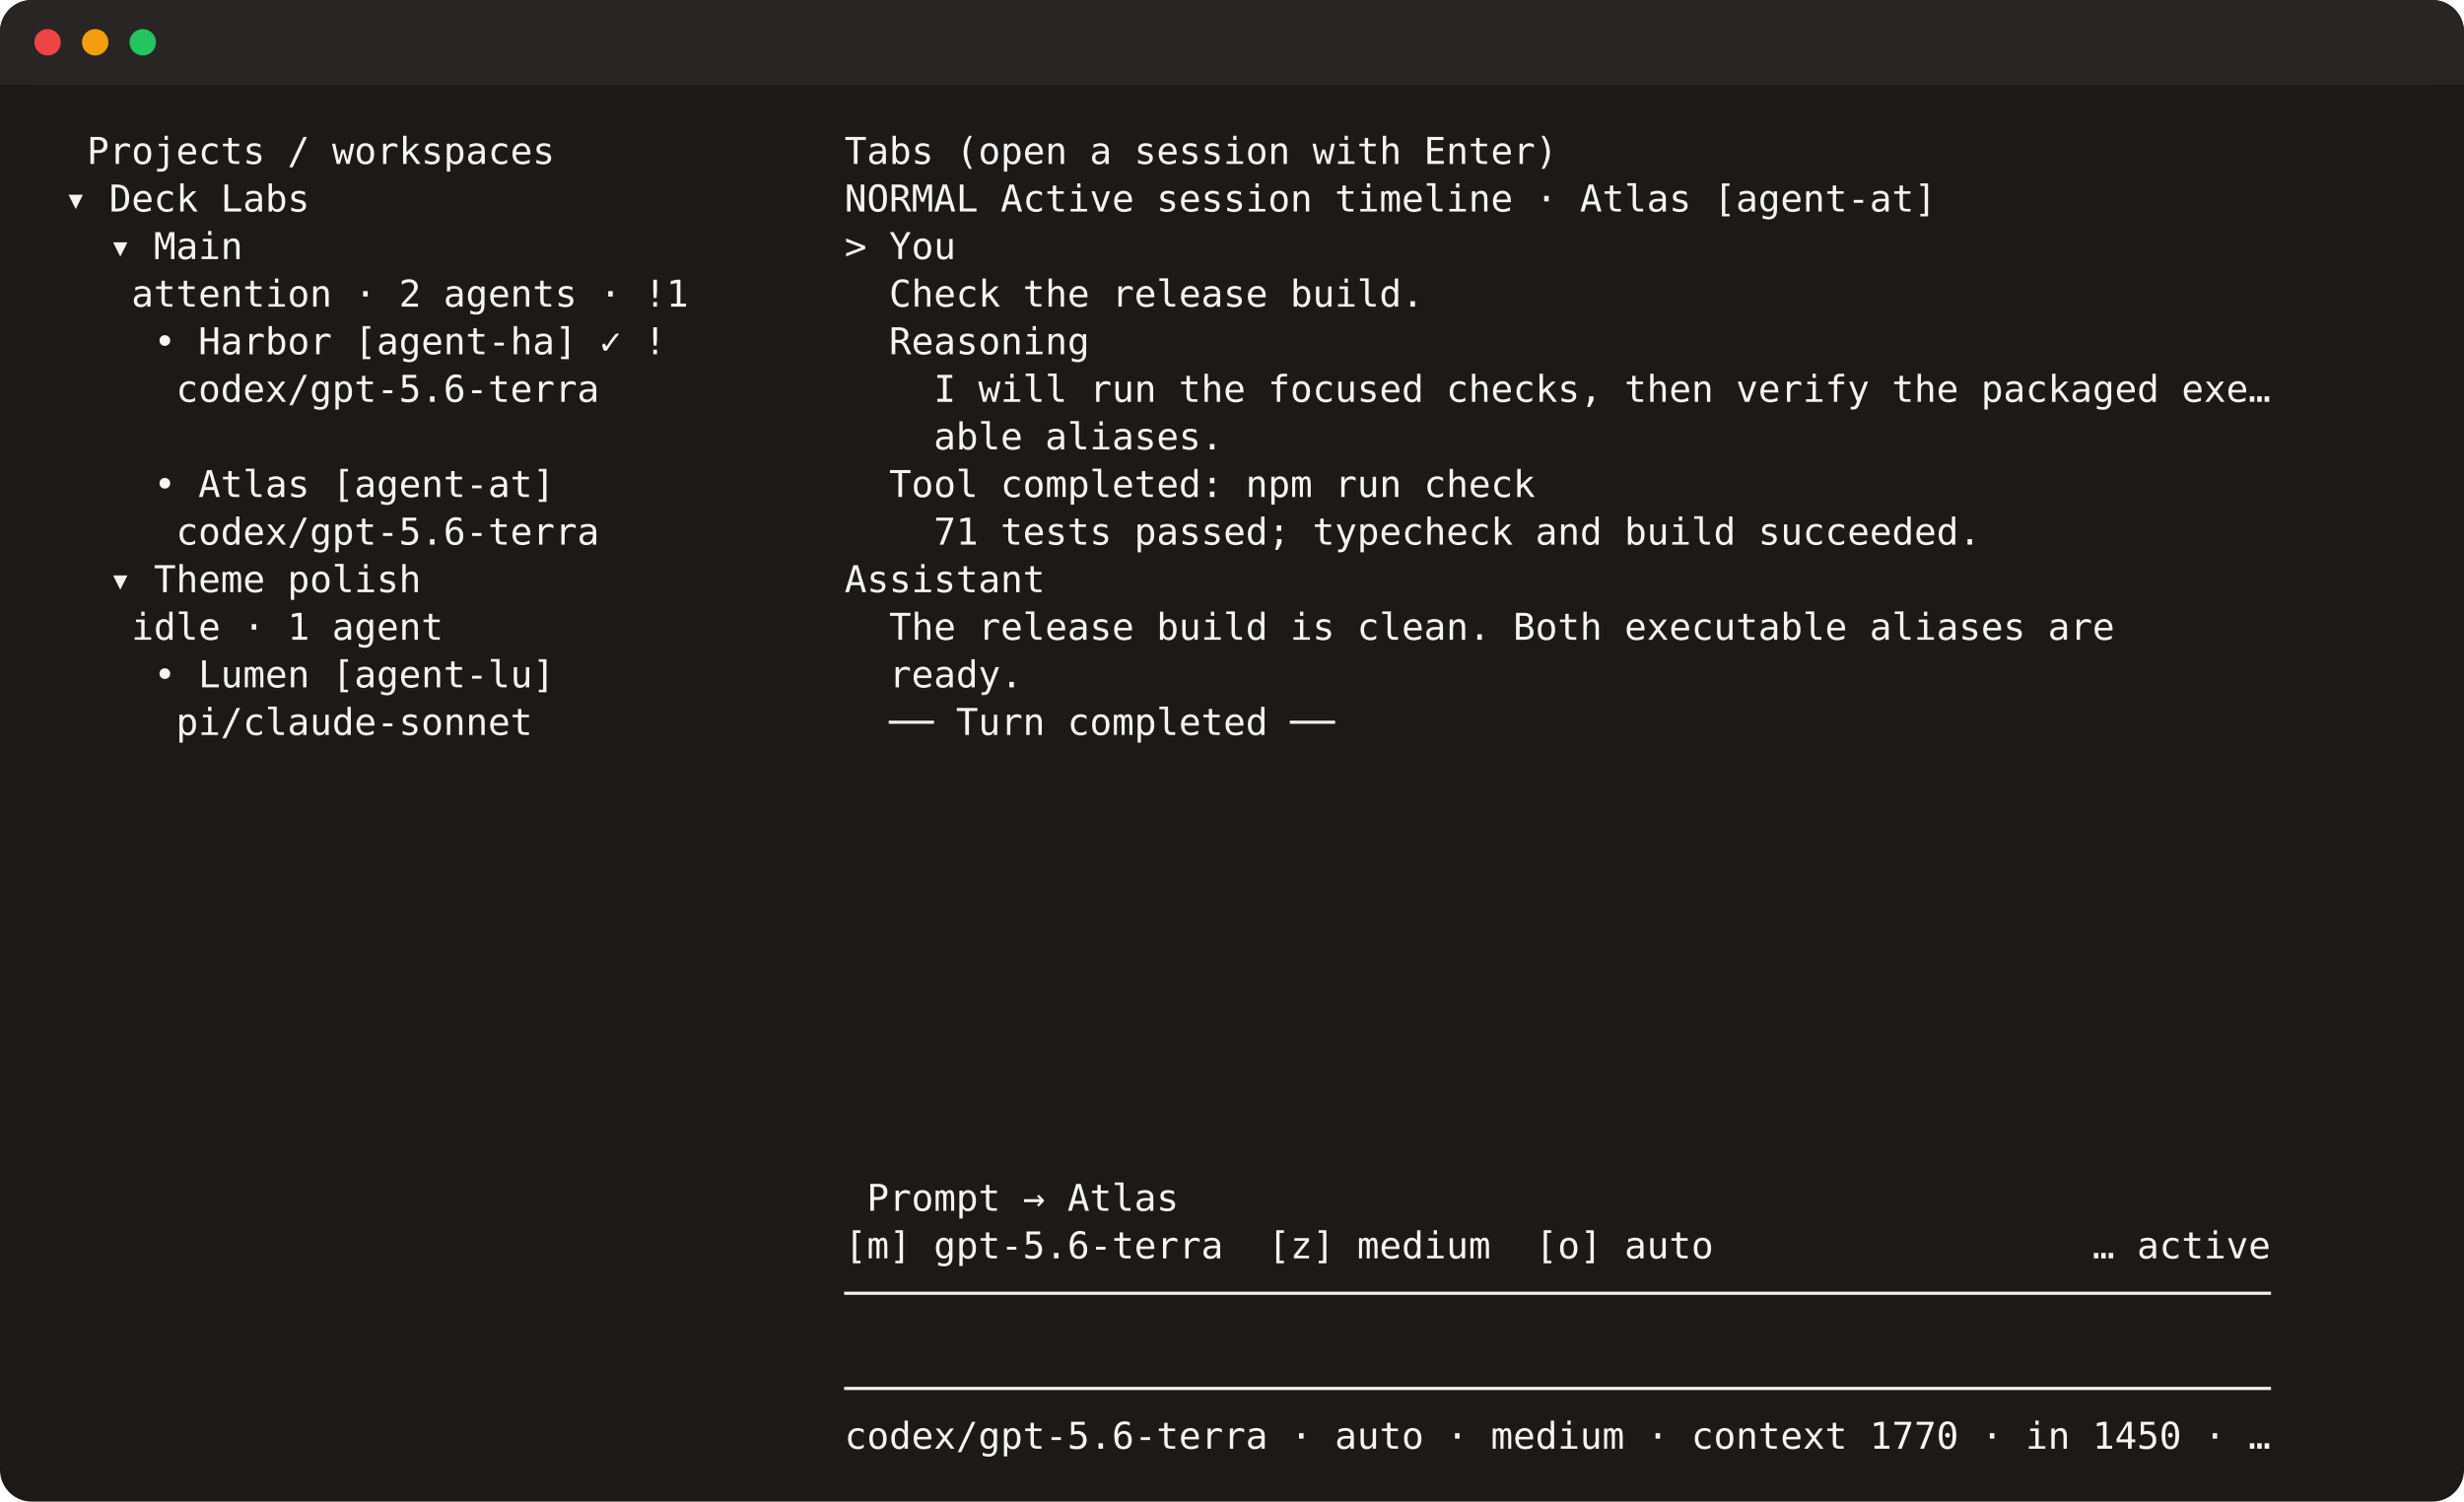
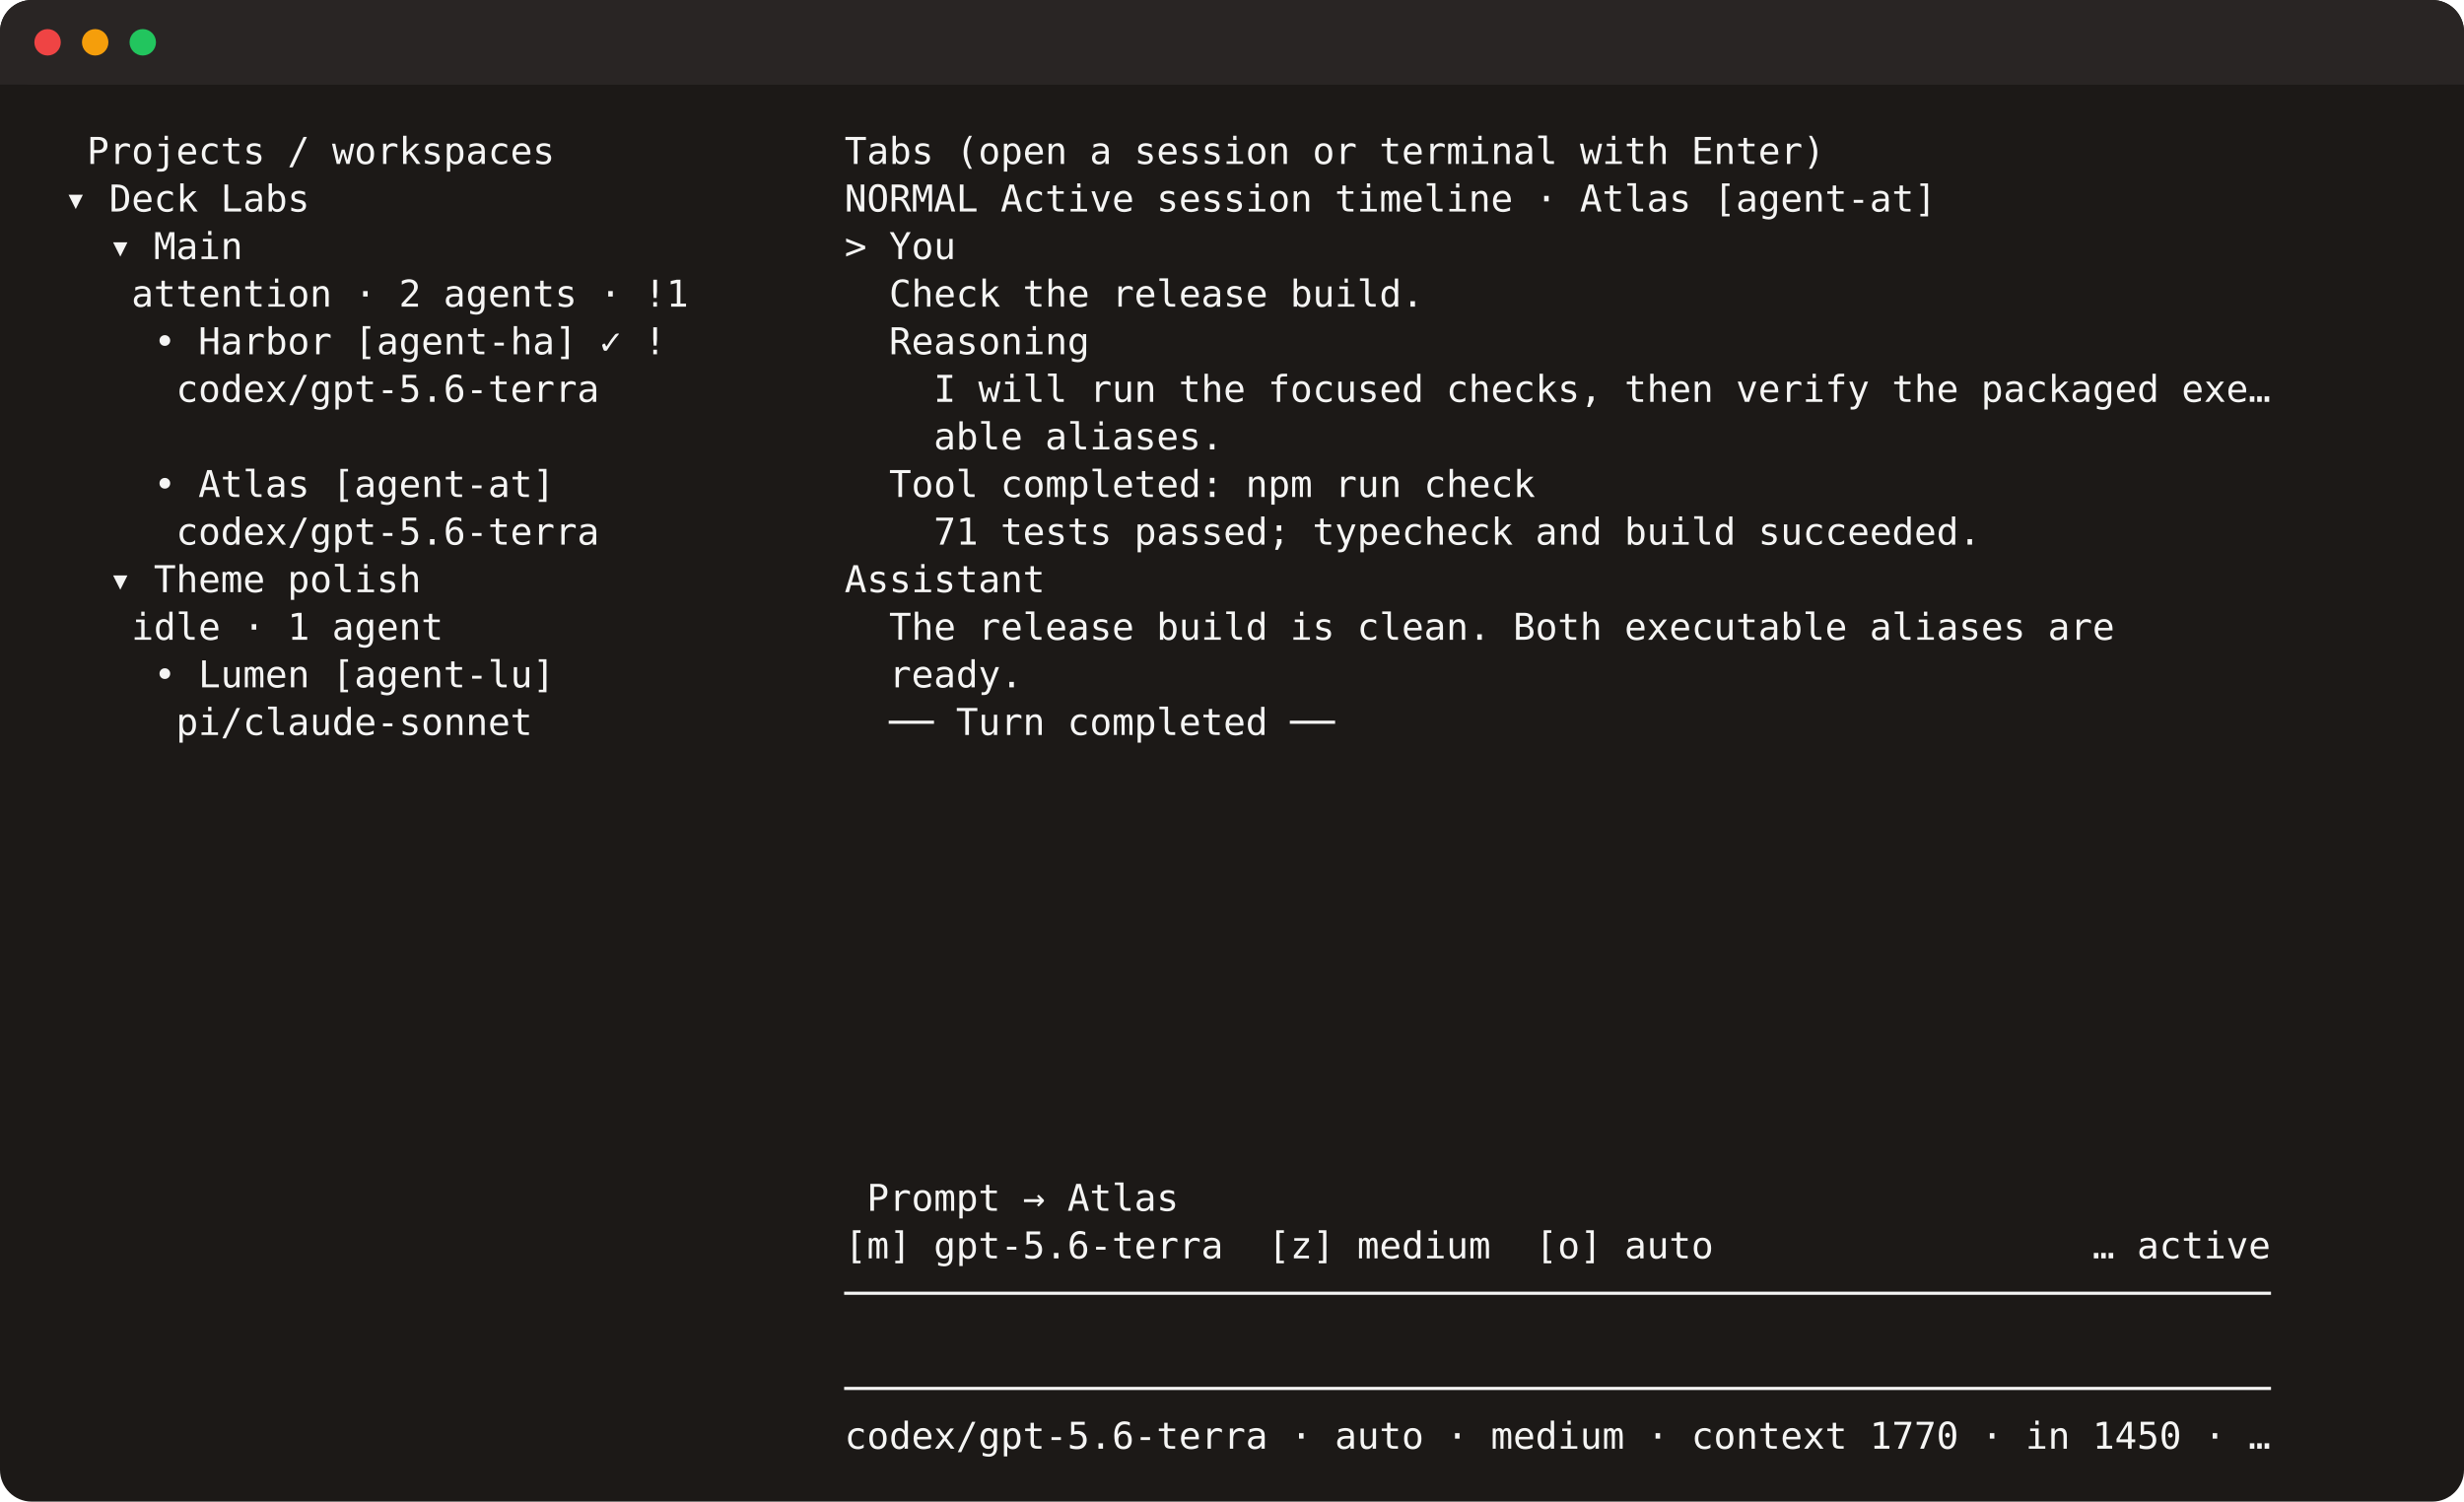
<svg xmlns="http://www.w3.org/2000/svg" width="932" height="568" viewBox="0 0 932 568">
  <rect width="932" height="568" rx="12" fill="#1c1917" />
  <rect width="932" height="32" rx="12" fill="#292524" />
  <rect y="20" width="932" height="12" fill="#292524" />
  <circle cx="18" cy="16" r="5" fill="#ef4444" />
  <circle cx="36" cy="16" r="5" fill="#f59e0b" />
  <circle cx="54" cy="16" r="5" fill="#22c55e" />
  <g fill="#f5f5f4" font-family="SFMono-Regular, Menlo, Consolas, monospace" font-size="14" xml:space="preserve">
-     <text x="16" y="62">  Projects / workspaces             Tabs (open a session with Enter)                                </text>
+     <text x="16" y="62">  Projects / workspaces             Tabs (open a session or terminal with Enter)                    </text>
    <text x="16" y="80"> ▾ Deck Labs                        NORMAL Active session timeline · Atlas [agent-at]               </text>
    <text x="16" y="98">   ▾ Main                           &gt; You                                                           </text>
    <text x="16" y="116">    attention · 2 agents · !1         Check the release build.                                      </text>
    <text x="16" y="134">     • Harbor [agent-ha] ✓ !          Reasoning                                                     </text>
    <text x="16" y="152">      codex/gpt-5.6-terra               I will run the focused checks, then verify the packaged exe…</text>
    <text x="16" y="170">                                        able aliases.                                               </text>
    <text x="16" y="188">     • Atlas [agent-at]               Tool completed: npm run check                                 </text>
    <text x="16" y="206">      codex/gpt-5.6-terra               71 tests passed; typecheck and build succeeded.             </text>
    <text x="16" y="224">   ▾ Theme polish                   Assistant                                                       </text>
    <text x="16" y="242">    idle · 1 agent                    The release build is clean. Both executable aliases are       </text>
    <text x="16" y="260">     • Lumen [agent-lu]               ready.                                                        </text>
    <text x="16" y="278">      pi/claude-sonnet                ── Turn completed ──                                          </text>
    <text x="16" y="296" />
    <text x="16" y="314" />
    <text x="16" y="332" />
    <text x="16" y="350" />
    <text x="16" y="368" />
    <text x="16" y="386" />
    <text x="16" y="404" />
    <text x="16" y="422" />
    <text x="16" y="440" />
    <text x="16" y="458">                                     Prompt → Atlas                                                 </text>
    <text x="16" y="476">                                    [m] gpt-5.6-terra  [z] medium  [o] auto                 … active</text>
    <text x="16" y="494">                                    ────────────────────────────────────────────────────────────────</text>
    <text x="16" y="512">                                                                                                    </text>
    <text x="16" y="530">                                    ────────────────────────────────────────────────────────────────</text>
    <text x="16" y="548">                                    codex/gpt-5.6-terra · auto · medium · context 1770 · in 1450 · …</text>
  </g>
</svg>
